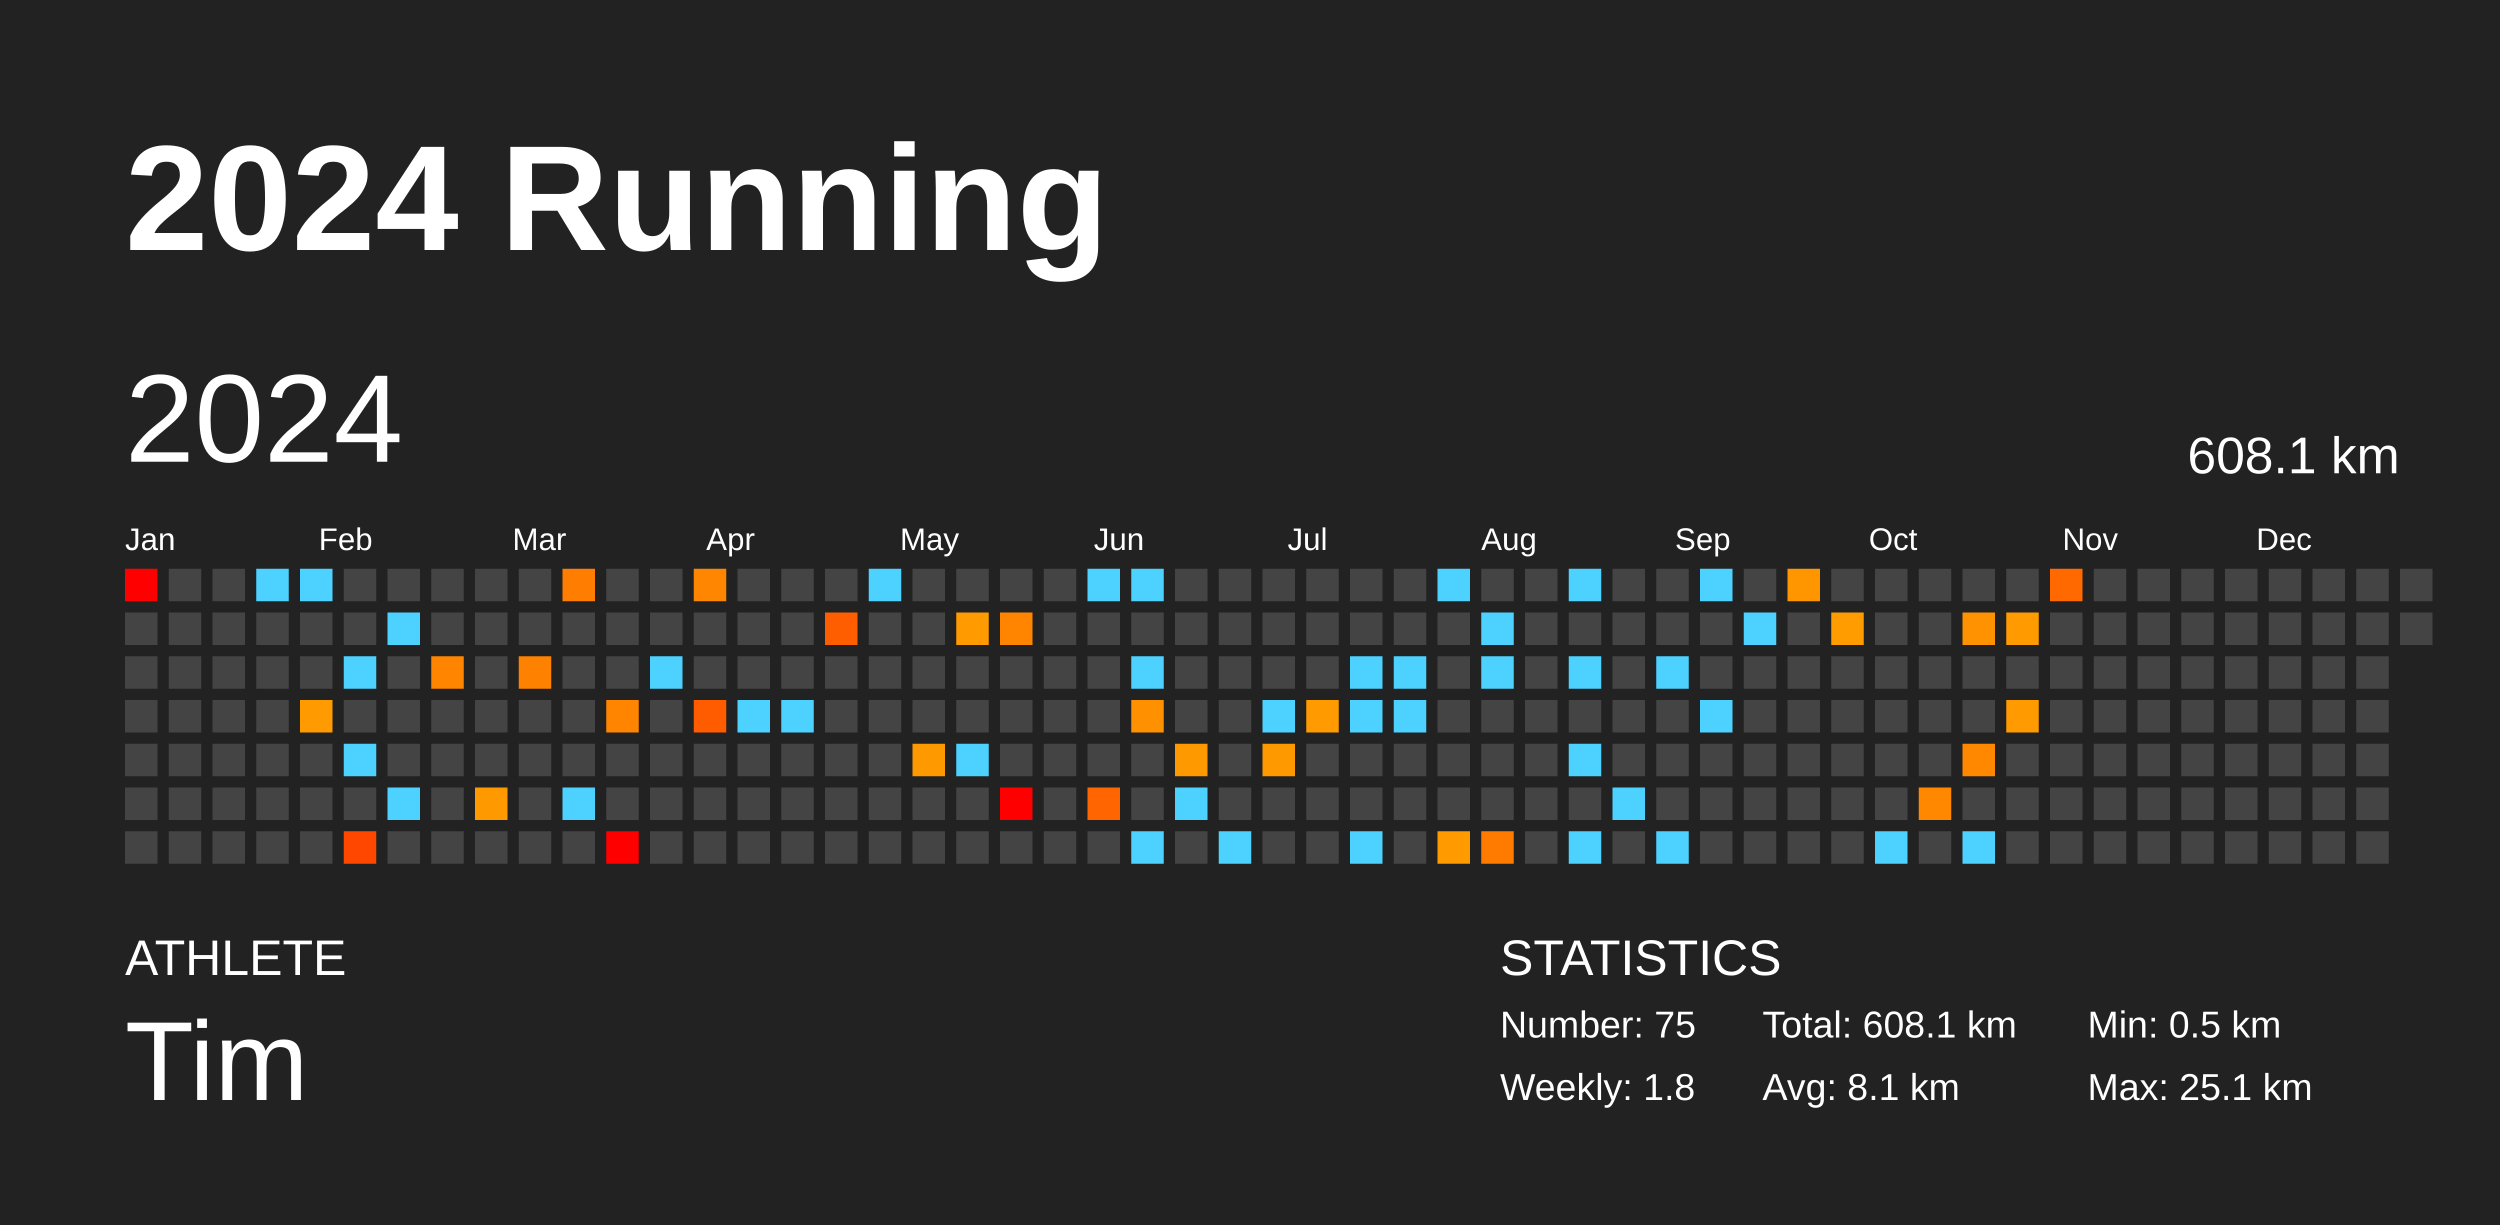
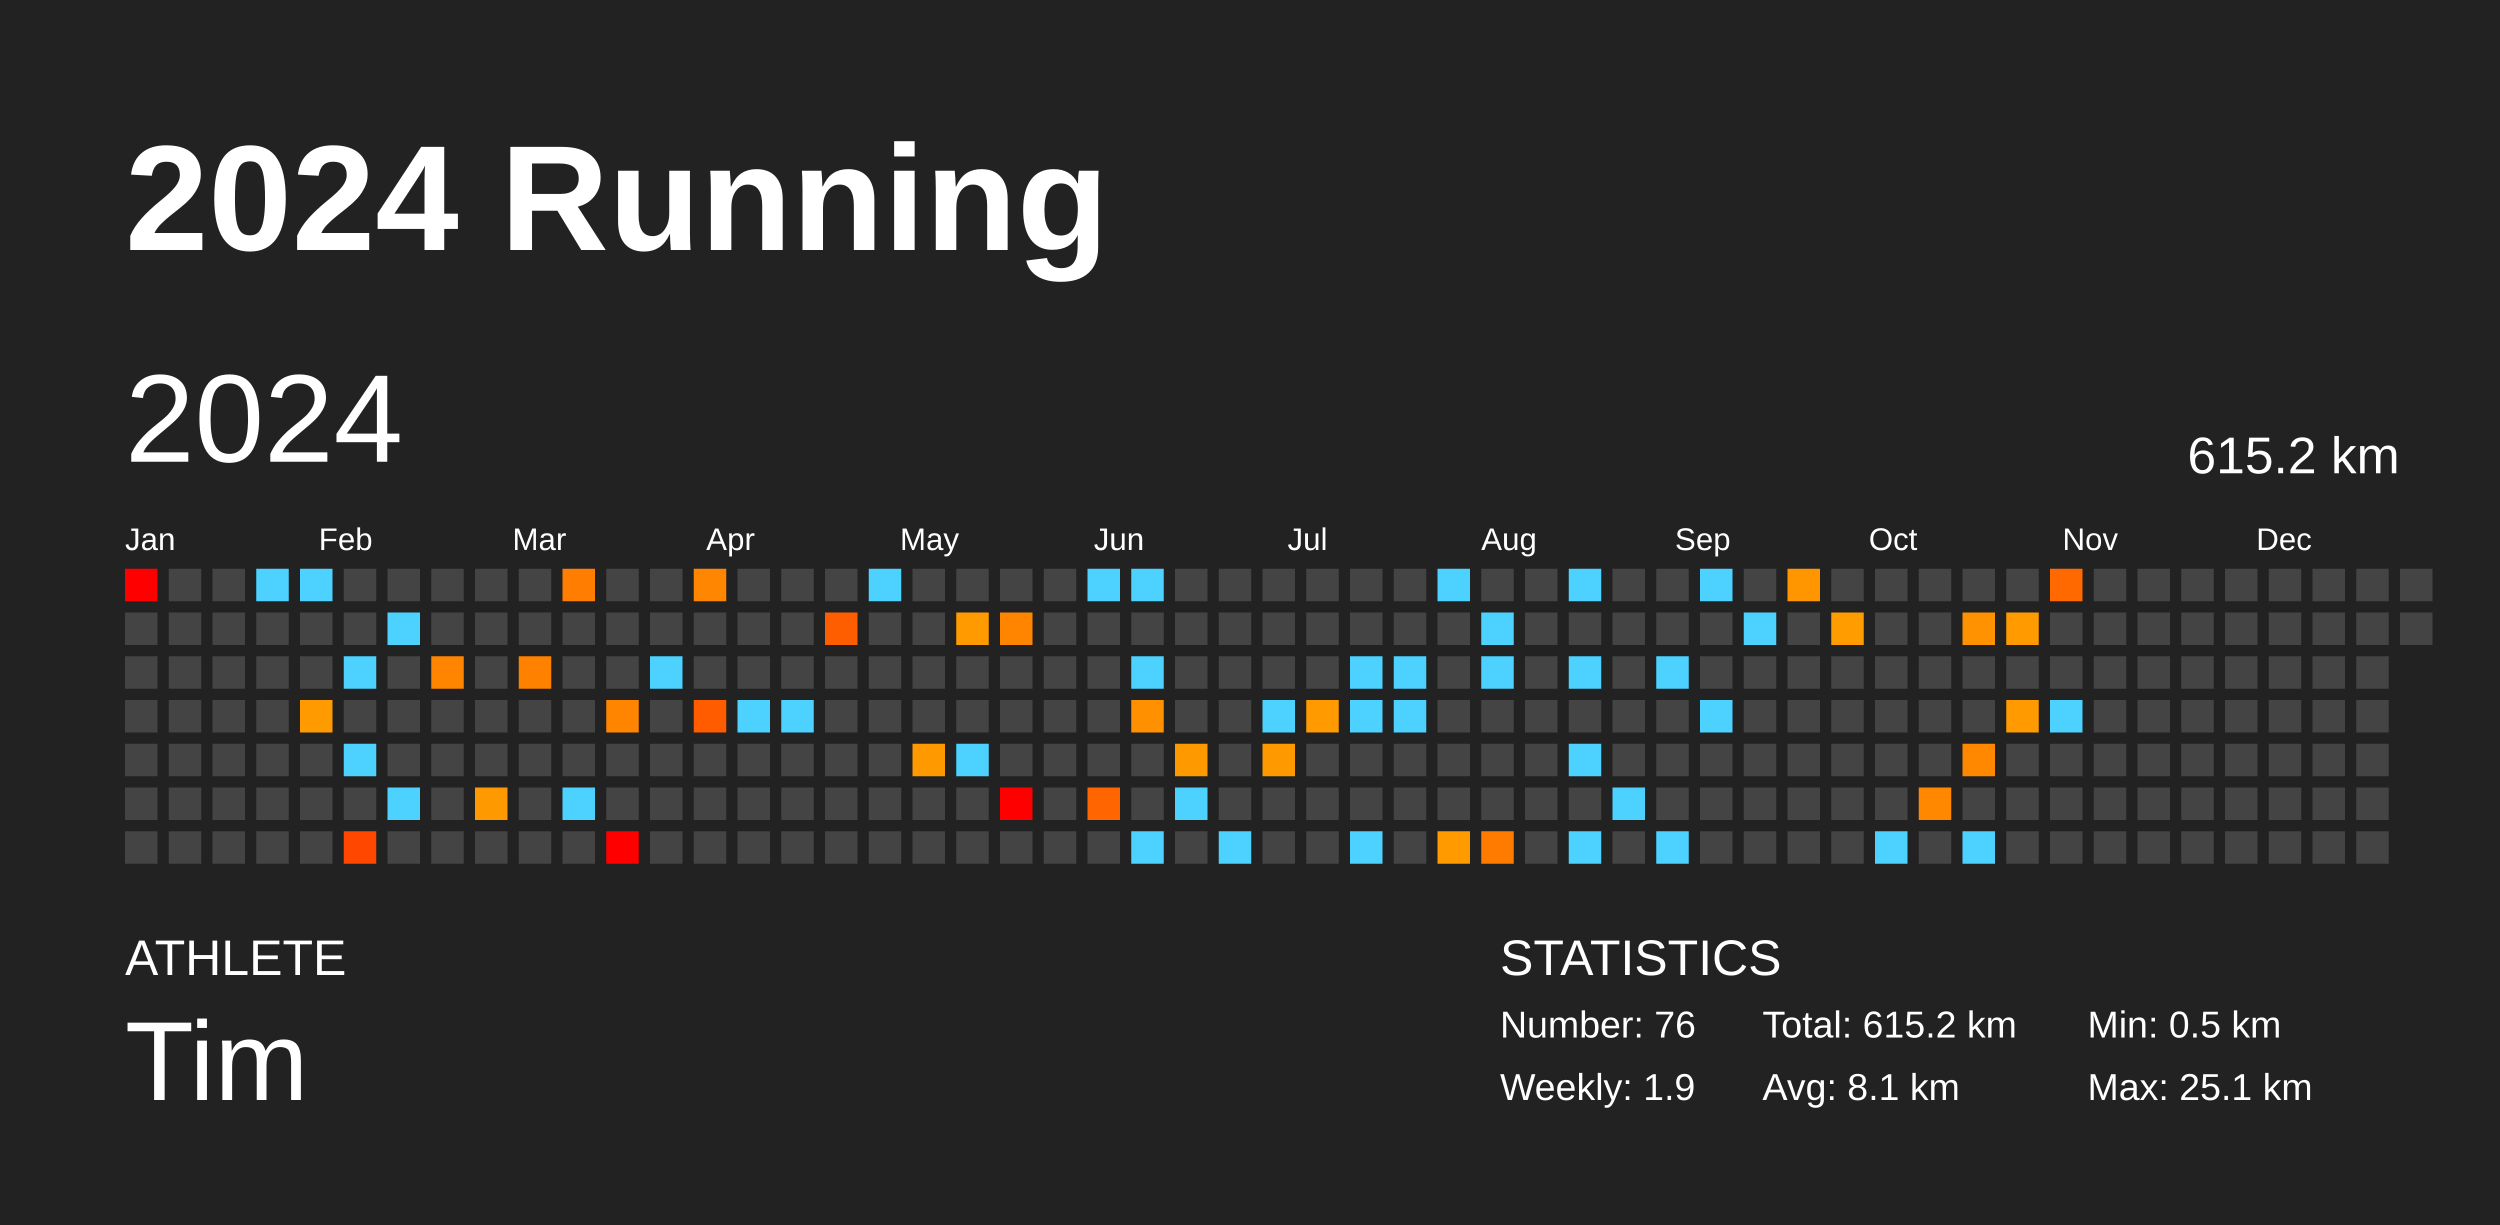
<svg xmlns="http://www.w3.org/2000/svg" baseProfile="full" height="98mm" version="1.1" viewBox="0,0,200,98" width="200mm">
  <defs />
  <rect fill="#222222" height="98" width="200" x="0" y="0" />
  <text fill="#FFFFFF" style="font-size:12px; font-family:Arial; font-weight:bold;" x="10" y="20">2024 Running</text>
  <text fill="#FFFFFF" style="font-size:4px; font-family:Arial" x="10" y="78">ATHLETE</text>
  <text fill="#FFFFFF" style="font-size:9px; font-family:Arial" x="10" y="88">Tim</text>
  <text fill="#FFFFFF" style="font-size:4px; font-family:Arial" x="120" y="78">STATISTICS</text>
-   <text fill="#FFFFFF" style="font-size:3px; font-family:Arial" x="120" y="83">Number: 75</text>
-   <text fill="#FFFFFF" style="font-size:3px; font-family:Arial" x="120" y="88">Weekly: 1.8</text>
-   <text fill="#FFFFFF" style="font-size:3px; font-family:Arial" x="141" y="83">Total: 608.1 km</text>
+   <text fill="#FFFFFF" style="font-size:3px; font-family:Arial" x="120" y="83">Number: 76</text>
+   <text fill="#FFFFFF" style="font-size:3px; font-family:Arial" x="120" y="88">Weekly: 1.9</text>
+   <text fill="#FFFFFF" style="font-size:3px; font-family:Arial" x="141" y="83">Total: 615.2 km</text>
  <text fill="#FFFFFF" style="font-size:3px; font-family:Arial" x="141" y="88">Avg: 8.1 km</text>
  <text fill="#FFFFFF" style="font-size:3px; font-family:Arial" x="167" y="83">Min: 0.5 km</text>
  <text fill="#FFFFFF" style="font-size:3px; font-family:Arial" x="167" y="88">Max: 25.1 km</text>
  <text dominant-baseline="hanging" fill="#FFFFFF" style="font-size:10.0px; font-family:Arial;" x="10" y="30">2024</text>
-   <text dominant-baseline="hanging" fill="#FFFFFF" style="font-size:4.125px; font-family:Arial;" x="175" y="35">608.1 km</text>
+   <text dominant-baseline="hanging" fill="#FFFFFF" style="font-size:4.125px; font-family:Arial;" x="175" y="35">615.2 km</text>
  <text fill="#FFFFFF" style="font-size:2.5px; font-family:Arial" x="10.0" y="44">Jan</text>
  <text fill="#FFFFFF" style="font-size:2.5px; font-family:Arial" x="25.5" y="44">Feb</text>
  <text fill="#FFFFFF" style="font-size:2.5px; font-family:Arial" x="41.0" y="44">Mar</text>
  <text fill="#FFFFFF" style="font-size:2.5px; font-family:Arial" x="56.5" y="44">Apr</text>
  <text fill="#FFFFFF" style="font-size:2.5px; font-family:Arial" x="72.0" y="44">May</text>
  <text fill="#FFFFFF" style="font-size:2.5px; font-family:Arial" x="87.5" y="44">Jun</text>
  <text fill="#FFFFFF" style="font-size:2.5px; font-family:Arial" x="103.0" y="44">Jul</text>
  <text fill="#FFFFFF" style="font-size:2.5px; font-family:Arial" x="118.5" y="44">Aug</text>
  <text fill="#FFFFFF" style="font-size:2.5px; font-family:Arial" x="134.0" y="44">Sep</text>
  <text fill="#FFFFFF" style="font-size:2.5px; font-family:Arial" x="149.5" y="44">Oct</text>
  <text fill="#FFFFFF" style="font-size:2.5px; font-family:Arial" x="165.0" y="44">Nov</text>
  <text fill="#FFFFFF" style="font-size:2.5px; font-family:Arial" x="180.5" y="44">Dec</text>
  <rect fill="red" height="2.6" width="2.6" x="10.0" y="45.5" />
  <rect fill="#444444" height="2.6" width="2.6" x="10.0" y="49.0" />
  <rect fill="#444444" height="2.6" width="2.6" x="10.0" y="52.5" />
  <rect fill="#444444" height="2.6" width="2.6" x="10.0" y="56.0" />
  <rect fill="#444444" height="2.6" width="2.6" x="10.0" y="59.5" />
  <rect fill="#444444" height="2.6" width="2.6" x="10.0" y="63.0" />
  <rect fill="#444444" height="2.6" width="2.6" x="10.0" y="66.5" />
  <rect fill="#444444" height="2.6" width="2.6" x="13.5" y="45.5" />
  <rect fill="#444444" height="2.6" width="2.6" x="13.5" y="49.0" />
  <rect fill="#444444" height="2.6" width="2.6" x="13.5" y="52.5" />
  <rect fill="#444444" height="2.6" width="2.6" x="13.5" y="56.0" />
  <rect fill="#444444" height="2.6" width="2.6" x="13.5" y="59.5" />
  <rect fill="#444444" height="2.6" width="2.6" x="13.5" y="63.0" />
  <rect fill="#444444" height="2.6" width="2.6" x="13.5" y="66.5" />
  <rect fill="#444444" height="2.6" width="2.6" x="17.0" y="45.5" />
  <rect fill="#444444" height="2.6" width="2.6" x="17.0" y="49.0" />
  <rect fill="#444444" height="2.6" width="2.6" x="17.0" y="52.5" />
  <rect fill="#444444" height="2.6" width="2.6" x="17.0" y="56.0" />
  <rect fill="#444444" height="2.6" width="2.6" x="17.0" y="59.5" />
  <rect fill="#444444" height="2.6" width="2.6" x="17.0" y="63.0" />
  <rect fill="#444444" height="2.6" width="2.6" x="17.0" y="66.5" />
  <rect fill="#4dd2ff" height="2.6" width="2.6" x="20.5" y="45.5" />
  <rect fill="#444444" height="2.6" width="2.6" x="20.5" y="49.0" />
  <rect fill="#444444" height="2.6" width="2.6" x="20.5" y="52.5" />
  <rect fill="#444444" height="2.6" width="2.6" x="20.5" y="56.0" />
  <rect fill="#444444" height="2.6" width="2.6" x="20.5" y="59.5" />
  <rect fill="#444444" height="2.6" width="2.6" x="20.5" y="63.0" />
  <rect fill="#444444" height="2.6" width="2.6" x="20.5" y="66.5" />
  <rect fill="#4dd2ff" height="2.6" width="2.6" x="24.0" y="45.5" />
  <rect fill="#444444" height="2.6" width="2.6" x="24.0" y="49.0" />
  <rect fill="#444444" height="2.6" width="2.6" x="24.0" y="52.5" />
  <rect fill="#ff9b00" height="2.6" width="2.6" x="24.0" y="56.0" />
  <rect fill="#444444" height="2.6" width="2.6" x="24.0" y="59.5" />
  <rect fill="#444444" height="2.6" width="2.6" x="24.0" y="63.0" />
  <rect fill="#444444" height="2.6" width="2.6" x="24.0" y="66.5" />
  <rect fill="#444444" height="2.6" width="2.6" x="27.5" y="45.5" />
  <rect fill="#444444" height="2.6" width="2.6" x="27.5" y="49.0" />
  <rect fill="#4dd2ff" height="2.6" width="2.6" x="27.5" y="52.5" />
  <rect fill="#444444" height="2.6" width="2.6" x="27.5" y="56.0" />
  <rect fill="#4dd2ff" height="2.6" width="2.6" x="27.5" y="59.5" />
  <rect fill="#444444" height="2.6" width="2.6" x="27.5" y="63.0" />
  <rect fill="#ff4700" height="2.6" width="2.6" x="27.5" y="66.5" />
  <rect fill="#444444" height="2.6" width="2.6" x="31.0" y="45.5" />
  <rect fill="#4dd2ff" height="2.6" width="2.6" x="31.0" y="49.0" />
  <rect fill="#444444" height="2.6" width="2.6" x="31.0" y="52.5" />
  <rect fill="#444444" height="2.6" width="2.6" x="31.0" y="56.0" />
  <rect fill="#444444" height="2.6" width="2.6" x="31.0" y="59.5" />
  <rect fill="#4dd2ff" height="2.6" width="2.6" x="31.0" y="63.0" />
  <rect fill="#444444" height="2.6" width="2.6" x="31.0" y="66.5" />
  <rect fill="#444444" height="2.6" width="2.6" x="34.5" y="45.5" />
  <rect fill="#444444" height="2.6" width="2.6" x="34.5" y="49.0" />
  <rect fill="#ff8500" height="2.6" width="2.6" x="34.5" y="52.5" />
  <rect fill="#444444" height="2.6" width="2.6" x="34.5" y="56.0" />
  <rect fill="#444444" height="2.6" width="2.6" x="34.5" y="59.5" />
  <rect fill="#444444" height="2.6" width="2.6" x="34.5" y="63.0" />
  <rect fill="#444444" height="2.6" width="2.6" x="34.5" y="66.5" />
  <rect fill="#444444" height="2.6" width="2.6" x="38.0" y="45.5" />
  <rect fill="#444444" height="2.6" width="2.6" x="38.0" y="49.0" />
  <rect fill="#444444" height="2.6" width="2.6" x="38.0" y="52.5" />
  <rect fill="#444444" height="2.6" width="2.6" x="38.0" y="56.0" />
  <rect fill="#444444" height="2.6" width="2.6" x="38.0" y="59.5" />
  <rect fill="#ff9900" height="2.6" width="2.6" x="38.0" y="63.0" />
  <rect fill="#444444" height="2.6" width="2.6" x="38.0" y="66.5" />
  <rect fill="#444444" height="2.6" width="2.6" x="41.5" y="45.5" />
  <rect fill="#444444" height="2.6" width="2.6" x="41.5" y="49.0" />
  <rect fill="#ff8100" height="2.6" width="2.6" x="41.5" y="52.5" />
  <rect fill="#444444" height="2.6" width="2.6" x="41.5" y="56.0" />
  <rect fill="#444444" height="2.6" width="2.6" x="41.5" y="59.5" />
  <rect fill="#444444" height="2.6" width="2.6" x="41.5" y="63.0" />
  <rect fill="#444444" height="2.6" width="2.6" x="41.5" y="66.5" />
  <rect fill="#ff7d00" height="2.6" width="2.6" x="45.0" y="45.5" />
  <rect fill="#444444" height="2.6" width="2.6" x="45.0" y="49.0" />
  <rect fill="#444444" height="2.6" width="2.6" x="45.0" y="52.5" />
  <rect fill="#444444" height="2.6" width="2.6" x="45.0" y="56.0" />
  <rect fill="#444444" height="2.6" width="2.6" x="45.0" y="59.5" />
  <rect fill="#4dd2ff" height="2.6" width="2.6" x="45.0" y="63.0" />
  <rect fill="#444444" height="2.6" width="2.6" x="45.0" y="66.5" />
  <rect fill="#444444" height="2.6" width="2.6" x="48.5" y="45.5" />
  <rect fill="#444444" height="2.6" width="2.6" x="48.5" y="49.0" />
  <rect fill="#444444" height="2.6" width="2.6" x="48.5" y="52.5" />
  <rect fill="#ff8400" height="2.6" width="2.6" x="48.5" y="56.0" />
  <rect fill="#444444" height="2.6" width="2.6" x="48.5" y="59.5" />
  <rect fill="#444444" height="2.6" width="2.6" x="48.5" y="63.0" />
  <rect fill="red" height="2.6" width="2.6" x="48.5" y="66.5" />
  <rect fill="#444444" height="2.6" width="2.6" x="52.0" y="45.5" />
  <rect fill="#444444" height="2.6" width="2.6" x="52.0" y="49.0" />
  <rect fill="#4dd2ff" height="2.6" width="2.6" x="52.0" y="52.5" />
  <rect fill="#444444" height="2.6" width="2.6" x="52.0" y="56.0" />
  <rect fill="#444444" height="2.6" width="2.6" x="52.0" y="59.5" />
  <rect fill="#444444" height="2.6" width="2.6" x="52.0" y="63.0" />
  <rect fill="#444444" height="2.6" width="2.6" x="52.0" y="66.5" />
  <rect fill="#ff8600" height="2.6" width="2.6" x="55.5" y="45.5" />
  <rect fill="#444444" height="2.6" width="2.6" x="55.5" y="49.0" />
  <rect fill="#444444" height="2.6" width="2.6" x="55.5" y="52.5" />
  <rect fill="#ff5c00" height="2.6" width="2.6" x="55.5" y="56.0" />
  <rect fill="#444444" height="2.6" width="2.6" x="55.5" y="59.5" />
  <rect fill="#444444" height="2.6" width="2.6" x="55.5" y="63.0" />
  <rect fill="#444444" height="2.6" width="2.6" x="55.5" y="66.5" />
  <rect fill="#444444" height="2.6" width="2.6" x="59.0" y="45.5" />
  <rect fill="#444444" height="2.6" width="2.6" x="59.0" y="49.0" />
  <rect fill="#444444" height="2.6" width="2.6" x="59.0" y="52.5" />
  <rect fill="#4dd2ff" height="2.6" width="2.6" x="59.0" y="56.0" />
  <rect fill="#444444" height="2.6" width="2.6" x="59.0" y="59.5" />
  <rect fill="#444444" height="2.6" width="2.6" x="59.0" y="63.0" />
  <rect fill="#444444" height="2.6" width="2.6" x="59.0" y="66.5" />
  <rect fill="#444444" height="2.6" width="2.6" x="62.5" y="45.5" />
  <rect fill="#444444" height="2.6" width="2.6" x="62.5" y="49.0" />
  <rect fill="#444444" height="2.6" width="2.6" x="62.5" y="52.5" />
  <rect fill="#4dd2ff" height="2.6" width="2.6" x="62.5" y="56.0" />
  <rect fill="#444444" height="2.6" width="2.6" x="62.5" y="59.5" />
  <rect fill="#444444" height="2.6" width="2.6" x="62.5" y="63.0" />
  <rect fill="#444444" height="2.6" width="2.6" x="62.5" y="66.5" />
  <rect fill="#444444" height="2.6" width="2.6" x="66.0" y="45.5" />
  <rect fill="#ff5e00" height="2.6" width="2.6" x="66.0" y="49.0" />
  <rect fill="#444444" height="2.6" width="2.6" x="66.0" y="52.5" />
  <rect fill="#444444" height="2.6" width="2.6" x="66.0" y="56.0" />
  <rect fill="#444444" height="2.6" width="2.6" x="66.0" y="59.5" />
  <rect fill="#444444" height="2.6" width="2.6" x="66.0" y="63.0" />
  <rect fill="#444444" height="2.6" width="2.6" x="66.0" y="66.5" />
  <rect fill="#4dd2ff" height="2.6" width="2.6" x="69.5" y="45.5" />
  <rect fill="#444444" height="2.6" width="2.6" x="69.5" y="49.0" />
  <rect fill="#444444" height="2.6" width="2.6" x="69.5" y="52.5" />
  <rect fill="#444444" height="2.6" width="2.6" x="69.5" y="56.0" />
  <rect fill="#444444" height="2.6" width="2.6" x="69.5" y="59.5" />
  <rect fill="#444444" height="2.6" width="2.6" x="69.5" y="63.0" />
  <rect fill="#444444" height="2.6" width="2.6" x="69.5" y="66.5" />
  <rect fill="#444444" height="2.6" width="2.6" x="73.0" y="45.5" />
  <rect fill="#444444" height="2.6" width="2.6" x="73.0" y="49.0" />
  <rect fill="#444444" height="2.6" width="2.6" x="73.0" y="52.5" />
  <rect fill="#444444" height="2.6" width="2.6" x="73.0" y="56.0" />
  <rect fill="#ff9900" height="2.6" width="2.6" x="73.0" y="59.5" />
  <rect fill="#444444" height="2.6" width="2.6" x="73.0" y="63.0" />
  <rect fill="#444444" height="2.6" width="2.6" x="73.0" y="66.5" />
  <rect fill="#444444" height="2.6" width="2.6" x="76.5" y="45.5" />
  <rect fill="#ff9b00" height="2.6" width="2.6" x="76.5" y="49.0" />
  <rect fill="#444444" height="2.6" width="2.6" x="76.5" y="52.5" />
  <rect fill="#444444" height="2.6" width="2.6" x="76.5" y="56.0" />
  <rect fill="#4dd2ff" height="2.6" width="2.6" x="76.5" y="59.5" />
  <rect fill="#444444" height="2.6" width="2.6" x="76.5" y="63.0" />
  <rect fill="#444444" height="2.6" width="2.6" x="76.5" y="66.5" />
  <rect fill="#444444" height="2.6" width="2.6" x="80.0" y="45.5" />
  <rect fill="#ff8500" height="2.6" width="2.6" x="80.0" y="49.0" />
  <rect fill="#444444" height="2.6" width="2.6" x="80.0" y="52.5" />
  <rect fill="#444444" height="2.6" width="2.6" x="80.0" y="56.0" />
  <rect fill="#444444" height="2.6" width="2.6" x="80.0" y="59.5" />
  <rect fill="red" height="2.6" width="2.6" x="80.0" y="63.0" />
  <rect fill="#444444" height="2.6" width="2.6" x="80.0" y="66.5" />
  <rect fill="#444444" height="2.6" width="2.6" x="83.5" y="45.5" />
  <rect fill="#444444" height="2.6" width="2.6" x="83.5" y="49.0" />
  <rect fill="#444444" height="2.6" width="2.6" x="83.5" y="52.5" />
  <rect fill="#444444" height="2.6" width="2.6" x="83.5" y="56.0" />
  <rect fill="#444444" height="2.6" width="2.6" x="83.5" y="59.5" />
  <rect fill="#444444" height="2.6" width="2.6" x="83.5" y="63.0" />
  <rect fill="#444444" height="2.6" width="2.6" x="83.5" y="66.5" />
  <rect fill="#4dd2ff" height="2.6" width="2.6" x="87.0" y="45.5" />
  <rect fill="#444444" height="2.6" width="2.6" x="87.0" y="49.0" />
  <rect fill="#444444" height="2.6" width="2.6" x="87.0" y="52.5" />
  <rect fill="#444444" height="2.6" width="2.6" x="87.0" y="56.0" />
  <rect fill="#444444" height="2.6" width="2.6" x="87.0" y="59.5" />
  <rect fill="#ff6500" height="2.6" width="2.6" x="87.0" y="63.0" />
  <rect fill="#444444" height="2.6" width="2.6" x="87.0" y="66.5" />
  <rect fill="#4dd2ff" height="2.6" width="2.6" x="90.5" y="45.5" />
  <rect fill="#444444" height="2.6" width="2.6" x="90.5" y="49.0" />
  <rect fill="#4dd2ff" height="2.6" width="2.6" x="90.5" y="52.5" />
  <rect fill="#ff9000" height="2.6" width="2.6" x="90.5" y="56.0" />
  <rect fill="#444444" height="2.6" width="2.6" x="90.5" y="59.5" />
  <rect fill="#444444" height="2.6" width="2.6" x="90.5" y="63.0" />
  <rect fill="#4dd2ff" height="2.6" width="2.6" x="90.5" y="66.5" />
  <rect fill="#444444" height="2.6" width="2.6" x="94.0" y="45.5" />
  <rect fill="#444444" height="2.6" width="2.6" x="94.0" y="49.0" />
  <rect fill="#444444" height="2.6" width="2.6" x="94.0" y="52.5" />
  <rect fill="#444444" height="2.6" width="2.6" x="94.0" y="56.0" />
  <rect fill="#ff9900" height="2.6" width="2.6" x="94.0" y="59.5" />
  <rect fill="#4dd2ff" height="2.6" width="2.6" x="94.0" y="63.0" />
  <rect fill="#444444" height="2.6" width="2.6" x="94.0" y="66.5" />
  <rect fill="#444444" height="2.6" width="2.6" x="97.5" y="45.5" />
  <rect fill="#444444" height="2.6" width="2.6" x="97.5" y="49.0" />
  <rect fill="#444444" height="2.6" width="2.6" x="97.5" y="52.5" />
  <rect fill="#444444" height="2.6" width="2.6" x="97.5" y="56.0" />
  <rect fill="#444444" height="2.6" width="2.6" x="97.5" y="59.5" />
  <rect fill="#444444" height="2.6" width="2.6" x="97.5" y="63.0" />
  <rect fill="#4dd2ff" height="2.6" width="2.6" x="97.5" y="66.5" />
  <rect fill="#444444" height="2.6" width="2.6" x="101.0" y="45.5" />
  <rect fill="#444444" height="2.6" width="2.6" x="101.0" y="49.0" />
  <rect fill="#444444" height="2.6" width="2.6" x="101.0" y="52.5" />
  <rect fill="#4dd2ff" height="2.6" width="2.6" x="101.0" y="56.0" />
  <rect fill="#ff9900" height="2.6" width="2.6" x="101.0" y="59.5" />
  <rect fill="#444444" height="2.6" width="2.6" x="101.0" y="63.0" />
  <rect fill="#444444" height="2.6" width="2.6" x="101.0" y="66.5" />
  <rect fill="#444444" height="2.6" width="2.6" x="104.5" y="45.5" />
  <rect fill="#444444" height="2.6" width="2.6" x="104.5" y="49.0" />
  <rect fill="#444444" height="2.6" width="2.6" x="104.5" y="52.5" />
  <rect fill="#ff9a00" height="2.6" width="2.6" x="104.5" y="56.0" />
  <rect fill="#444444" height="2.6" width="2.6" x="104.5" y="59.5" />
  <rect fill="#444444" height="2.6" width="2.6" x="104.5" y="63.0" />
  <rect fill="#444444" height="2.6" width="2.6" x="104.5" y="66.5" />
  <rect fill="#444444" height="2.6" width="2.6" x="108.0" y="45.5" />
  <rect fill="#444444" height="2.6" width="2.6" x="108.0" y="49.0" />
  <rect fill="#4dd2ff" height="2.6" width="2.6" x="108.0" y="52.5" />
  <rect fill="#4dd2ff" height="2.6" width="2.6" x="108.0" y="56.0" />
  <rect fill="#444444" height="2.6" width="2.6" x="108.0" y="59.5" />
  <rect fill="#444444" height="2.6" width="2.6" x="108.0" y="63.0" />
  <rect fill="#4dd2ff" height="2.6" width="2.6" x="108.0" y="66.5" />
  <rect fill="#444444" height="2.6" width="2.6" x="111.5" y="45.5" />
  <rect fill="#444444" height="2.6" width="2.6" x="111.5" y="49.0" />
  <rect fill="#4dd2ff" height="2.6" width="2.6" x="111.5" y="52.5" />
  <rect fill="#4dd2ff" height="2.6" width="2.6" x="111.5" y="56.0" />
  <rect fill="#444444" height="2.6" width="2.6" x="111.5" y="59.5" />
  <rect fill="#444444" height="2.6" width="2.6" x="111.5" y="63.0" />
  <rect fill="#444444" height="2.6" width="2.6" x="111.5" y="66.5" />
  <rect fill="#4dd2ff" height="2.6" width="2.6" x="115.0" y="45.5" />
  <rect fill="#444444" height="2.6" width="2.6" x="115.0" y="49.0" />
  <rect fill="#444444" height="2.6" width="2.6" x="115.0" y="52.5" />
  <rect fill="#444444" height="2.6" width="2.6" x="115.0" y="56.0" />
  <rect fill="#444444" height="2.6" width="2.6" x="115.0" y="59.5" />
  <rect fill="#444444" height="2.6" width="2.6" x="115.0" y="63.0" />
  <rect fill="#ff9a00" height="2.6" width="2.6" x="115.0" y="66.5" />
  <rect fill="#444444" height="2.6" width="2.6" x="118.5" y="45.5" />
  <rect fill="#4dd2ff" height="2.6" width="2.6" x="118.5" y="49.0" />
  <rect fill="#4dd2ff" height="2.6" width="2.6" x="118.5" y="52.5" />
  <rect fill="#444444" height="2.6" width="2.6" x="118.5" y="56.0" />
  <rect fill="#444444" height="2.6" width="2.6" x="118.5" y="59.5" />
  <rect fill="#444444" height="2.6" width="2.6" x="118.5" y="63.0" />
  <rect fill="#ff7b00" height="2.6" width="2.6" x="118.5" y="66.5" />
  <rect fill="#444444" height="2.6" width="2.6" x="122.0" y="45.5" />
  <rect fill="#444444" height="2.6" width="2.6" x="122.0" y="49.0" />
  <rect fill="#444444" height="2.6" width="2.6" x="122.0" y="52.5" />
  <rect fill="#444444" height="2.6" width="2.6" x="122.0" y="56.0" />
  <rect fill="#444444" height="2.6" width="2.6" x="122.0" y="59.5" />
  <rect fill="#444444" height="2.6" width="2.6" x="122.0" y="63.0" />
  <rect fill="#444444" height="2.6" width="2.6" x="122.0" y="66.5" />
  <rect fill="#4dd2ff" height="2.6" width="2.6" x="125.5" y="45.5" />
  <rect fill="#444444" height="2.6" width="2.6" x="125.5" y="49.0" />
  <rect fill="#4dd2ff" height="2.6" width="2.6" x="125.5" y="52.5" />
  <rect fill="#444444" height="2.6" width="2.6" x="125.5" y="56.0" />
  <rect fill="#4dd2ff" height="2.6" width="2.6" x="125.5" y="59.5" />
  <rect fill="#444444" height="2.6" width="2.6" x="125.5" y="63.0" />
  <rect fill="#4dd2ff" height="2.6" width="2.6" x="125.5" y="66.5" />
  <rect fill="#444444" height="2.6" width="2.6" x="129.0" y="45.5" />
  <rect fill="#444444" height="2.6" width="2.6" x="129.0" y="49.0" />
  <rect fill="#444444" height="2.6" width="2.6" x="129.0" y="52.5" />
  <rect fill="#444444" height="2.6" width="2.6" x="129.0" y="56.0" />
  <rect fill="#444444" height="2.6" width="2.6" x="129.0" y="59.5" />
  <rect fill="#4dd2ff" height="2.6" width="2.6" x="129.0" y="63.0" />
  <rect fill="#444444" height="2.6" width="2.6" x="129.0" y="66.5" />
  <rect fill="#444444" height="2.6" width="2.6" x="132.5" y="45.5" />
  <rect fill="#444444" height="2.6" width="2.6" x="132.5" y="49.0" />
  <rect fill="#4dd2ff" height="2.6" width="2.6" x="132.5" y="52.5" />
  <rect fill="#444444" height="2.6" width="2.6" x="132.5" y="56.0" />
  <rect fill="#444444" height="2.6" width="2.6" x="132.5" y="59.5" />
  <rect fill="#444444" height="2.6" width="2.6" x="132.5" y="63.0" />
  <rect fill="#4dd2ff" height="2.6" width="2.6" x="132.5" y="66.5" />
  <rect fill="#4dd2ff" height="2.6" width="2.6" x="136.0" y="45.5" />
  <rect fill="#444444" height="2.6" width="2.6" x="136.0" y="49.0" />
  <rect fill="#444444" height="2.6" width="2.6" x="136.0" y="52.5" />
  <rect fill="#4dd2ff" height="2.6" width="2.6" x="136.0" y="56.0" />
  <rect fill="#444444" height="2.6" width="2.6" x="136.0" y="59.5" />
  <rect fill="#444444" height="2.6" width="2.6" x="136.0" y="63.0" />
  <rect fill="#444444" height="2.6" width="2.6" x="136.0" y="66.5" />
  <rect fill="#444444" height="2.6" width="2.6" x="139.5" y="45.5" />
  <rect fill="#4dd2ff" height="2.6" width="2.6" x="139.5" y="49.0" />
  <rect fill="#444444" height="2.6" width="2.6" x="139.5" y="52.5" />
  <rect fill="#444444" height="2.6" width="2.6" x="139.5" y="56.0" />
  <rect fill="#444444" height="2.6" width="2.6" x="139.5" y="59.5" />
  <rect fill="#444444" height="2.6" width="2.6" x="139.5" y="63.0" />
  <rect fill="#444444" height="2.6" width="2.6" x="139.5" y="66.5" />
  <rect fill="#ff9600" height="2.6" width="2.6" x="143.0" y="45.5" />
  <rect fill="#444444" height="2.6" width="2.6" x="143.0" y="49.0" />
  <rect fill="#444444" height="2.6" width="2.6" x="143.0" y="52.5" />
  <rect fill="#444444" height="2.6" width="2.6" x="143.0" y="56.0" />
  <rect fill="#444444" height="2.6" width="2.6" x="143.0" y="59.5" />
  <rect fill="#444444" height="2.6" width="2.6" x="143.0" y="63.0" />
  <rect fill="#444444" height="2.6" width="2.6" x="143.0" y="66.5" />
  <rect fill="#444444" height="2.6" width="2.6" x="146.5" y="45.5" />
  <rect fill="#ff9c00" height="2.6" width="2.6" x="146.5" y="49.0" />
  <rect fill="#444444" height="2.6" width="2.6" x="146.5" y="52.5" />
  <rect fill="#444444" height="2.6" width="2.6" x="146.5" y="56.0" />
  <rect fill="#444444" height="2.6" width="2.6" x="146.5" y="59.5" />
  <rect fill="#444444" height="2.6" width="2.6" x="146.5" y="63.0" />
  <rect fill="#444444" height="2.6" width="2.6" x="146.5" y="66.5" />
  <rect fill="#444444" height="2.6" width="2.6" x="150.0" y="45.5" />
  <rect fill="#444444" height="2.6" width="2.6" x="150.0" y="49.0" />
  <rect fill="#444444" height="2.6" width="2.6" x="150.0" y="52.5" />
  <rect fill="#444444" height="2.6" width="2.6" x="150.0" y="56.0" />
  <rect fill="#444444" height="2.6" width="2.6" x="150.0" y="59.5" />
  <rect fill="#444444" height="2.6" width="2.6" x="150.0" y="63.0" />
  <rect fill="#4dd2ff" height="2.6" width="2.6" x="150.0" y="66.5" />
  <rect fill="#444444" height="2.6" width="2.6" x="153.5" y="45.5" />
  <rect fill="#444444" height="2.6" width="2.6" x="153.5" y="49.0" />
  <rect fill="#444444" height="2.6" width="2.6" x="153.5" y="52.5" />
  <rect fill="#444444" height="2.6" width="2.6" x="153.5" y="56.0" />
  <rect fill="#444444" height="2.6" width="2.6" x="153.5" y="59.5" />
  <rect fill="#ff8800" height="2.6" width="2.6" x="153.5" y="63.0" />
  <rect fill="#444444" height="2.6" width="2.6" x="153.5" y="66.5" />
  <rect fill="#444444" height="2.6" width="2.6" x="157.0" y="45.5" />
  <rect fill="#ff9200" height="2.6" width="2.6" x="157.0" y="49.0" />
  <rect fill="#444444" height="2.6" width="2.6" x="157.0" y="52.5" />
  <rect fill="#444444" height="2.6" width="2.6" x="157.0" y="56.0" />
  <rect fill="#ff8800" height="2.6" width="2.6" x="157.0" y="59.5" />
  <rect fill="#444444" height="2.6" width="2.6" x="157.0" y="63.0" />
  <rect fill="#4dd2ff" height="2.6" width="2.6" x="157.0" y="66.5" />
  <rect fill="#444444" height="2.6" width="2.6" x="160.5" y="45.5" />
  <rect fill="#ff9b00" height="2.6" width="2.6" x="160.5" y="49.0" />
  <rect fill="#444444" height="2.6" width="2.6" x="160.5" y="52.5" />
  <rect fill="#ff9a00" height="2.6" width="2.6" x="160.5" y="56.0" />
  <rect fill="#444444" height="2.6" width="2.6" x="160.5" y="59.5" />
  <rect fill="#444444" height="2.6" width="2.6" x="160.5" y="63.0" />
  <rect fill="#444444" height="2.6" width="2.6" x="160.5" y="66.5" />
  <rect fill="#ff6900" height="2.6" width="2.6" x="164.0" y="45.5" />
  <rect fill="#444444" height="2.6" width="2.6" x="164.0" y="49.0" />
  <rect fill="#444444" height="2.6" width="2.6" x="164.0" y="52.5" />
-   <rect fill="#444444" height="2.6" width="2.6" x="164.0" y="56.0" />
+   <rect fill="#4dd2ff" height="2.6" width="2.6" x="164.0" y="56.0" />
  <rect fill="#444444" height="2.6" width="2.6" x="164.0" y="59.5" />
  <rect fill="#444444" height="2.6" width="2.6" x="164.0" y="63.0" />
  <rect fill="#444444" height="2.6" width="2.6" x="164.0" y="66.5" />
  <rect fill="#444444" height="2.6" width="2.6" x="167.5" y="45.5" />
  <rect fill="#444444" height="2.6" width="2.6" x="167.5" y="49.0" />
  <rect fill="#444444" height="2.6" width="2.6" x="167.5" y="52.5" />
  <rect fill="#444444" height="2.6" width="2.6" x="167.5" y="56.0" />
  <rect fill="#444444" height="2.6" width="2.6" x="167.5" y="59.5" />
  <rect fill="#444444" height="2.6" width="2.6" x="167.5" y="63.0" />
  <rect fill="#444444" height="2.6" width="2.6" x="167.5" y="66.5" />
  <rect fill="#444444" height="2.6" width="2.6" x="171.0" y="45.5" />
  <rect fill="#444444" height="2.6" width="2.6" x="171.0" y="49.0" />
  <rect fill="#444444" height="2.6" width="2.6" x="171.0" y="52.5" />
  <rect fill="#444444" height="2.6" width="2.6" x="171.0" y="56.0" />
  <rect fill="#444444" height="2.6" width="2.6" x="171.0" y="59.5" />
  <rect fill="#444444" height="2.6" width="2.6" x="171.0" y="63.0" />
  <rect fill="#444444" height="2.6" width="2.6" x="171.0" y="66.5" />
  <rect fill="#444444" height="2.6" width="2.6" x="174.5" y="45.5" />
  <rect fill="#444444" height="2.6" width="2.6" x="174.5" y="49.0" />
  <rect fill="#444444" height="2.6" width="2.6" x="174.5" y="52.5" />
  <rect fill="#444444" height="2.6" width="2.6" x="174.5" y="56.0" />
  <rect fill="#444444" height="2.6" width="2.6" x="174.5" y="59.5" />
  <rect fill="#444444" height="2.6" width="2.6" x="174.5" y="63.0" />
  <rect fill="#444444" height="2.6" width="2.6" x="174.5" y="66.5" />
  <rect fill="#444444" height="2.6" width="2.6" x="178.0" y="45.5" />
  <rect fill="#444444" height="2.6" width="2.6" x="178.0" y="49.0" />
  <rect fill="#444444" height="2.6" width="2.6" x="178.0" y="52.5" />
  <rect fill="#444444" height="2.6" width="2.6" x="178.0" y="56.0" />
  <rect fill="#444444" height="2.6" width="2.6" x="178.0" y="59.5" />
  <rect fill="#444444" height="2.6" width="2.6" x="178.0" y="63.0" />
  <rect fill="#444444" height="2.6" width="2.6" x="178.0" y="66.5" />
  <rect fill="#444444" height="2.6" width="2.6" x="181.5" y="45.5" />
  <rect fill="#444444" height="2.6" width="2.6" x="181.5" y="49.0" />
  <rect fill="#444444" height="2.6" width="2.6" x="181.5" y="52.5" />
  <rect fill="#444444" height="2.6" width="2.6" x="181.5" y="56.0" />
  <rect fill="#444444" height="2.6" width="2.6" x="181.5" y="59.5" />
  <rect fill="#444444" height="2.6" width="2.6" x="181.5" y="63.0" />
  <rect fill="#444444" height="2.6" width="2.6" x="181.5" y="66.5" />
  <rect fill="#444444" height="2.6" width="2.6" x="185.0" y="45.5" />
  <rect fill="#444444" height="2.6" width="2.6" x="185.0" y="49.0" />
  <rect fill="#444444" height="2.6" width="2.6" x="185.0" y="52.5" />
  <rect fill="#444444" height="2.6" width="2.6" x="185.0" y="56.0" />
  <rect fill="#444444" height="2.6" width="2.6" x="185.0" y="59.5" />
  <rect fill="#444444" height="2.6" width="2.6" x="185.0" y="63.0" />
  <rect fill="#444444" height="2.6" width="2.6" x="185.0" y="66.5" />
  <rect fill="#444444" height="2.6" width="2.6" x="188.5" y="45.5" />
  <rect fill="#444444" height="2.6" width="2.6" x="188.5" y="49.0" />
  <rect fill="#444444" height="2.6" width="2.6" x="188.5" y="52.5" />
  <rect fill="#444444" height="2.6" width="2.6" x="188.5" y="56.0" />
  <rect fill="#444444" height="2.6" width="2.6" x="188.5" y="59.5" />
  <rect fill="#444444" height="2.6" width="2.6" x="188.5" y="63.0" />
  <rect fill="#444444" height="2.6" width="2.6" x="188.5" y="66.5" />
  <rect fill="#444444" height="2.6" width="2.6" x="192.0" y="45.5" />
  <rect fill="#444444" height="2.6" width="2.6" x="192.0" y="49.0" />
</svg>
